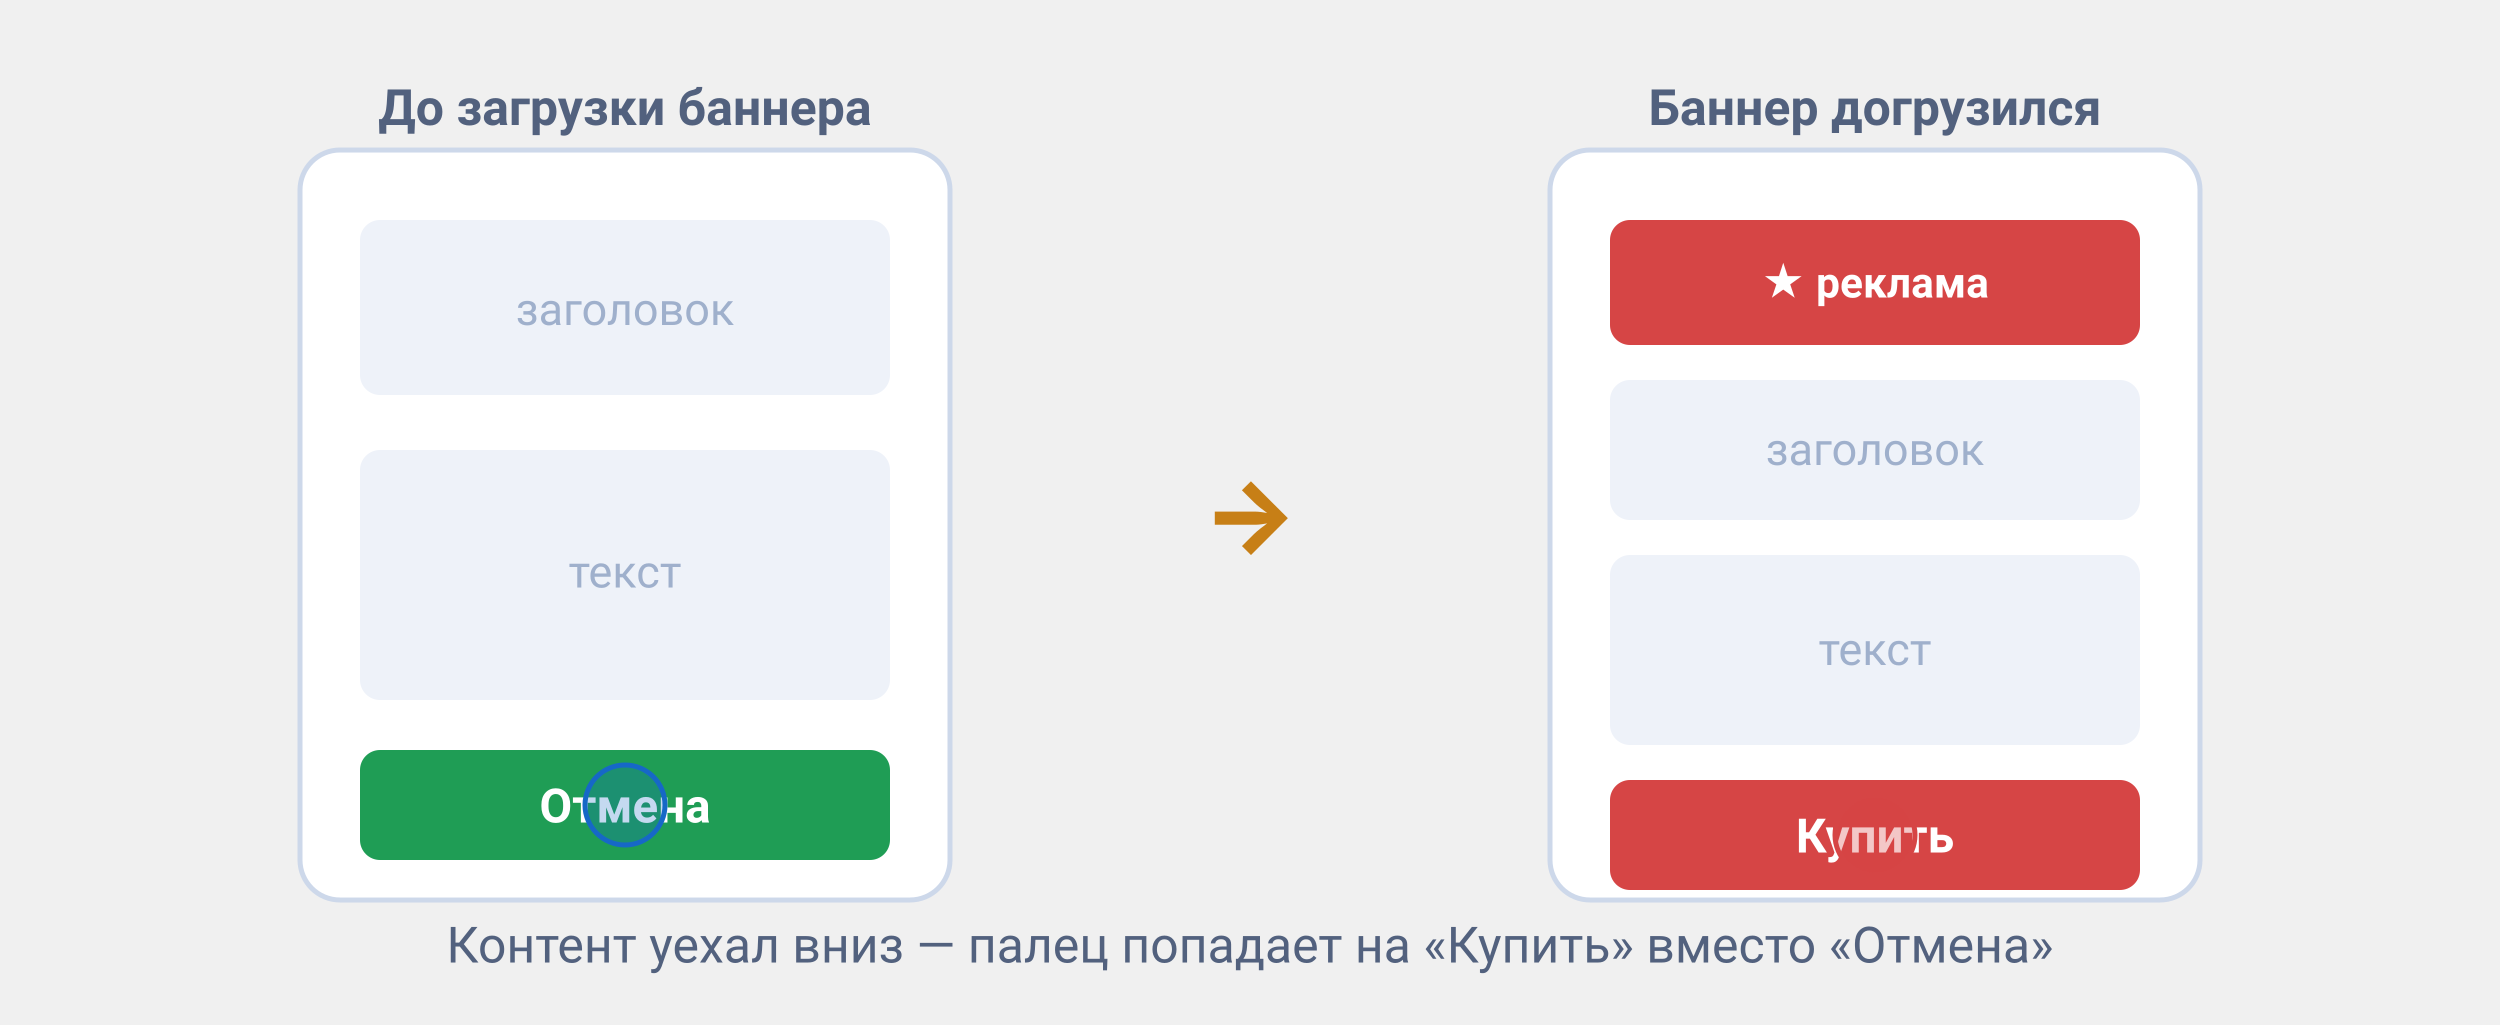
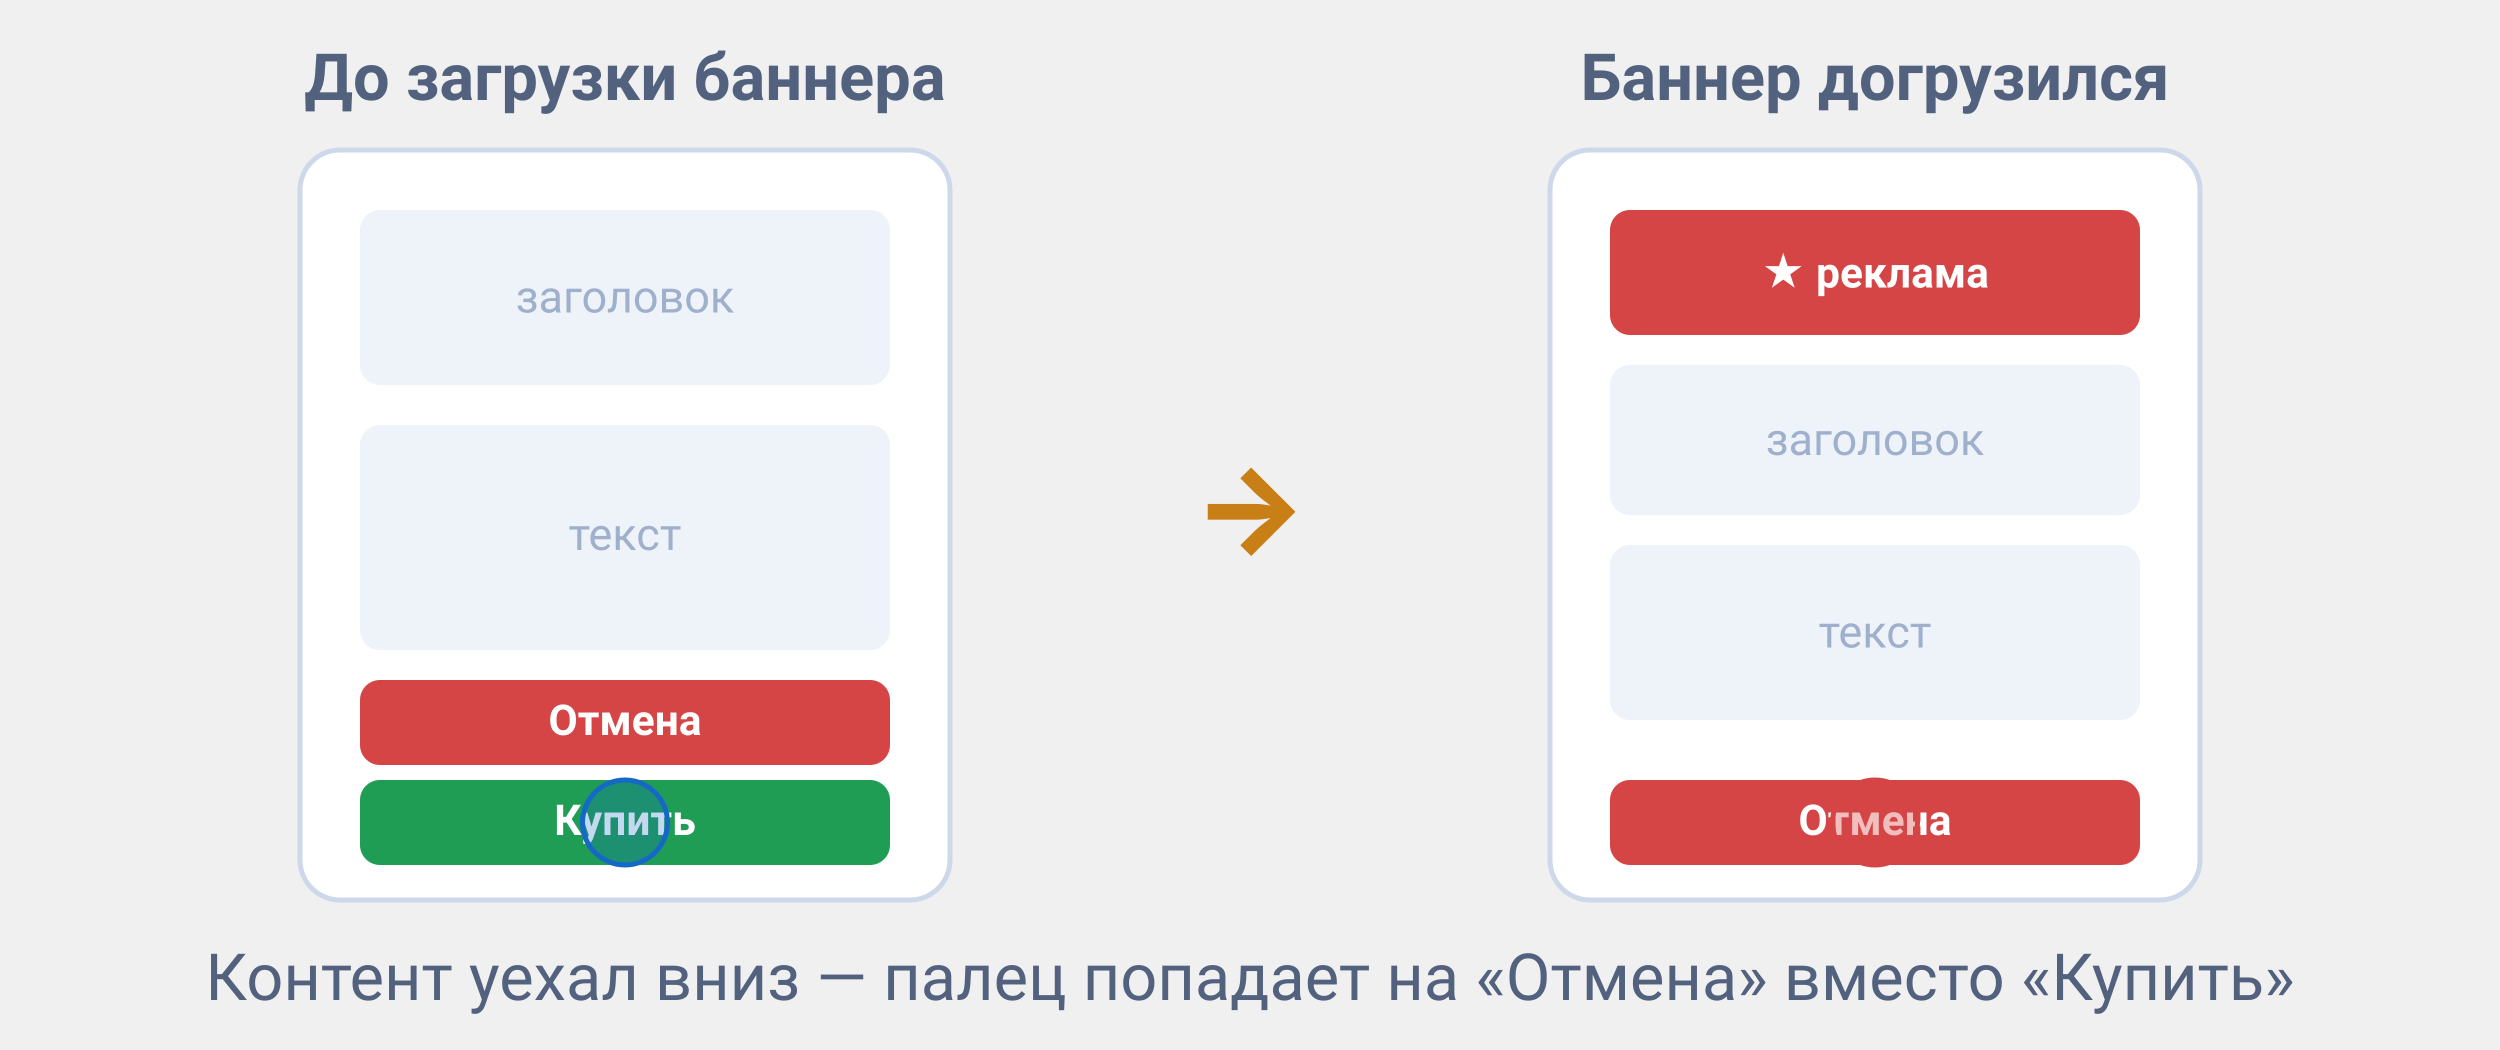
- <svg xmlns="http://www.w3.org/2000/svg" width="1000" height="410" viewBox="0 0 1000 410" font-family="-apple-system, 'Segoe UI', Roboto, sans-serif">
+ <svg xmlns="http://www.w3.org/2000/svg" width="1000" height="420" viewBox="0 0 1000 420" font-family="-apple-system, 'Segoe UI', Roboto, sans-serif">
  <g transform="translate(120,60)">
-     <text x="130" y="-10" fill="#52617e" font-size="20" font-weight="700" text-anchor="middle">До загрузки баннера</text>
+     <text x="130" y="-20" fill="#52617e" font-size="26" font-weight="700" text-anchor="middle">До загрузки баннера</text>
    <rect width="260" height="300" rx="16" fill="#fff" stroke="#cdd8ea" stroke-width="2" />
-     <rect x="24" y="28" width="212" height="70" rx="8" fill="#eef2f9" />
-     <text x="130" y="70" fill="#9fb0cc" font-size="18" text-anchor="middle">заголовок</text>
-     <rect x="24" y="120" width="212" height="100" rx="8" fill="#eef2f9" />
-     <text x="130" y="175" fill="#9fb0cc" font-size="18" text-anchor="middle">текст</text>
-     <rect x="24" y="240" width="212" height="44" rx="8" fill="#1f9d55" />
-     <text x="130" y="269" fill="#fff" font-size="19" font-weight="700" text-anchor="middle">Отмена</text>
-     <circle cx="130" cy="262" r="16" fill="#1668c7" fill-opacity="0.25" stroke="#1668c7" stroke-width="2" />
+     <rect x="24" y="24" width="212" height="70" rx="8" fill="#eef2f9" />
+     <text x="130" y="65" fill="#9fb0cc" font-size="18" text-anchor="middle">заголовок</text>
+     <rect x="24" y="110" width="212" height="90" rx="8" fill="#eef2f9" />
+     <text x="130" y="160" fill="#9fb0cc" font-size="18" text-anchor="middle">текст</text>
+     <rect x="24" y="212" width="212" height="34" rx="8" fill="#d64545" />
+     <text x="130" y="234" fill="#fff" font-size="17" font-weight="700" text-anchor="middle">Отмена</text>
+     <rect x="24" y="252" width="212" height="34" rx="8" fill="#1f9d55" />
+     <text x="130" y="274" fill="#fff" font-size="17" font-weight="700" text-anchor="middle">Купить</text>
+     <circle cx="130" cy="269" r="17" fill="#1668c7" fill-opacity="0.25" stroke="#1668c7" stroke-width="2" />
  </g>
-   <text x="500" y="220" fill="#c77f16" font-size="40" font-weight="800" text-anchor="middle">→</text>
+   <text x="500" y="220" fill="#c77f16" font-size="48" font-weight="800" text-anchor="middle">→</text>
  <g transform="translate(620,60)">
-     <text x="130" y="-10" fill="#52617e" font-size="20" font-weight="700" text-anchor="middle">Баннер догрузился</text>
+     <text x="130" y="-20" fill="#52617e" font-size="26" font-weight="700" text-anchor="middle">Баннер догрузился</text>
    <rect width="260" height="300" rx="16" fill="#fff" stroke="#cdd8ea" stroke-width="2" />
-     <rect x="24" y="28" width="212" height="50" rx="8" fill="#d64545" />
-     <text x="130" y="59" fill="#fff" font-size="17" font-weight="700" text-anchor="middle">★ реклама</text>
-     <rect x="24" y="92" width="212" height="56" rx="8" fill="#eef2f9" />
-     <text x="130" y="126" fill="#9fb0cc" font-size="18" text-anchor="middle">заголовок</text>
-     <rect x="24" y="162" width="212" height="76" rx="8" fill="#eef2f9" />
-     <text x="130" y="206" fill="#9fb0cc" font-size="18" text-anchor="middle">текст</text>
-     <rect x="24" y="252" width="212" height="44" rx="8" fill="#d64545" />
-     <text x="130" y="281" fill="#fff" font-size="19" font-weight="700" text-anchor="middle">Купить</text>
-     <circle cx="130" cy="274" r="16" fill="#d64545" fill-opacity="0.3" stroke="#d64545" stroke-width="2" />
+     <rect x="24" y="24" width="212" height="50" rx="8" fill="#d64545" />
+     <text x="130" y="55" fill="#fff" font-size="17" font-weight="700" text-anchor="middle">★ реклама</text>
+     <rect x="24" y="86" width="212" height="60" rx="8" fill="#eef2f9" />
+     <text x="130" y="122" fill="#9fb0cc" font-size="18" text-anchor="middle">заголовок</text>
+     <rect x="24" y="158" width="212" height="70" rx="8" fill="#eef2f9" />
+     <text x="130" y="199" fill="#9fb0cc" font-size="18" text-anchor="middle">текст</text>
+     <rect x="24" y="252" width="212" height="34" rx="8" fill="#d64545" />
+     <text x="130" y="274" fill="#fff" font-size="17" font-weight="700" text-anchor="middle">Отмена</text>
+     <circle cx="130" cy="269" r="17" fill="#d64545" fill-opacity="0.35" stroke="#d64545" stroke-width="2" />
  </g>
-   <text x="500" y="385" fill="#52617e" font-size="20" text-anchor="middle">Контент уехал вниз — палец попадает на «Купить» вместо «Отмена»</text>
+   <text x="500" y="400" fill="#52617e" font-size="26" text-anchor="middle">Контент уехал вниз — палец попадает на «Отмена» вместо «Купить»</text>
</svg>
